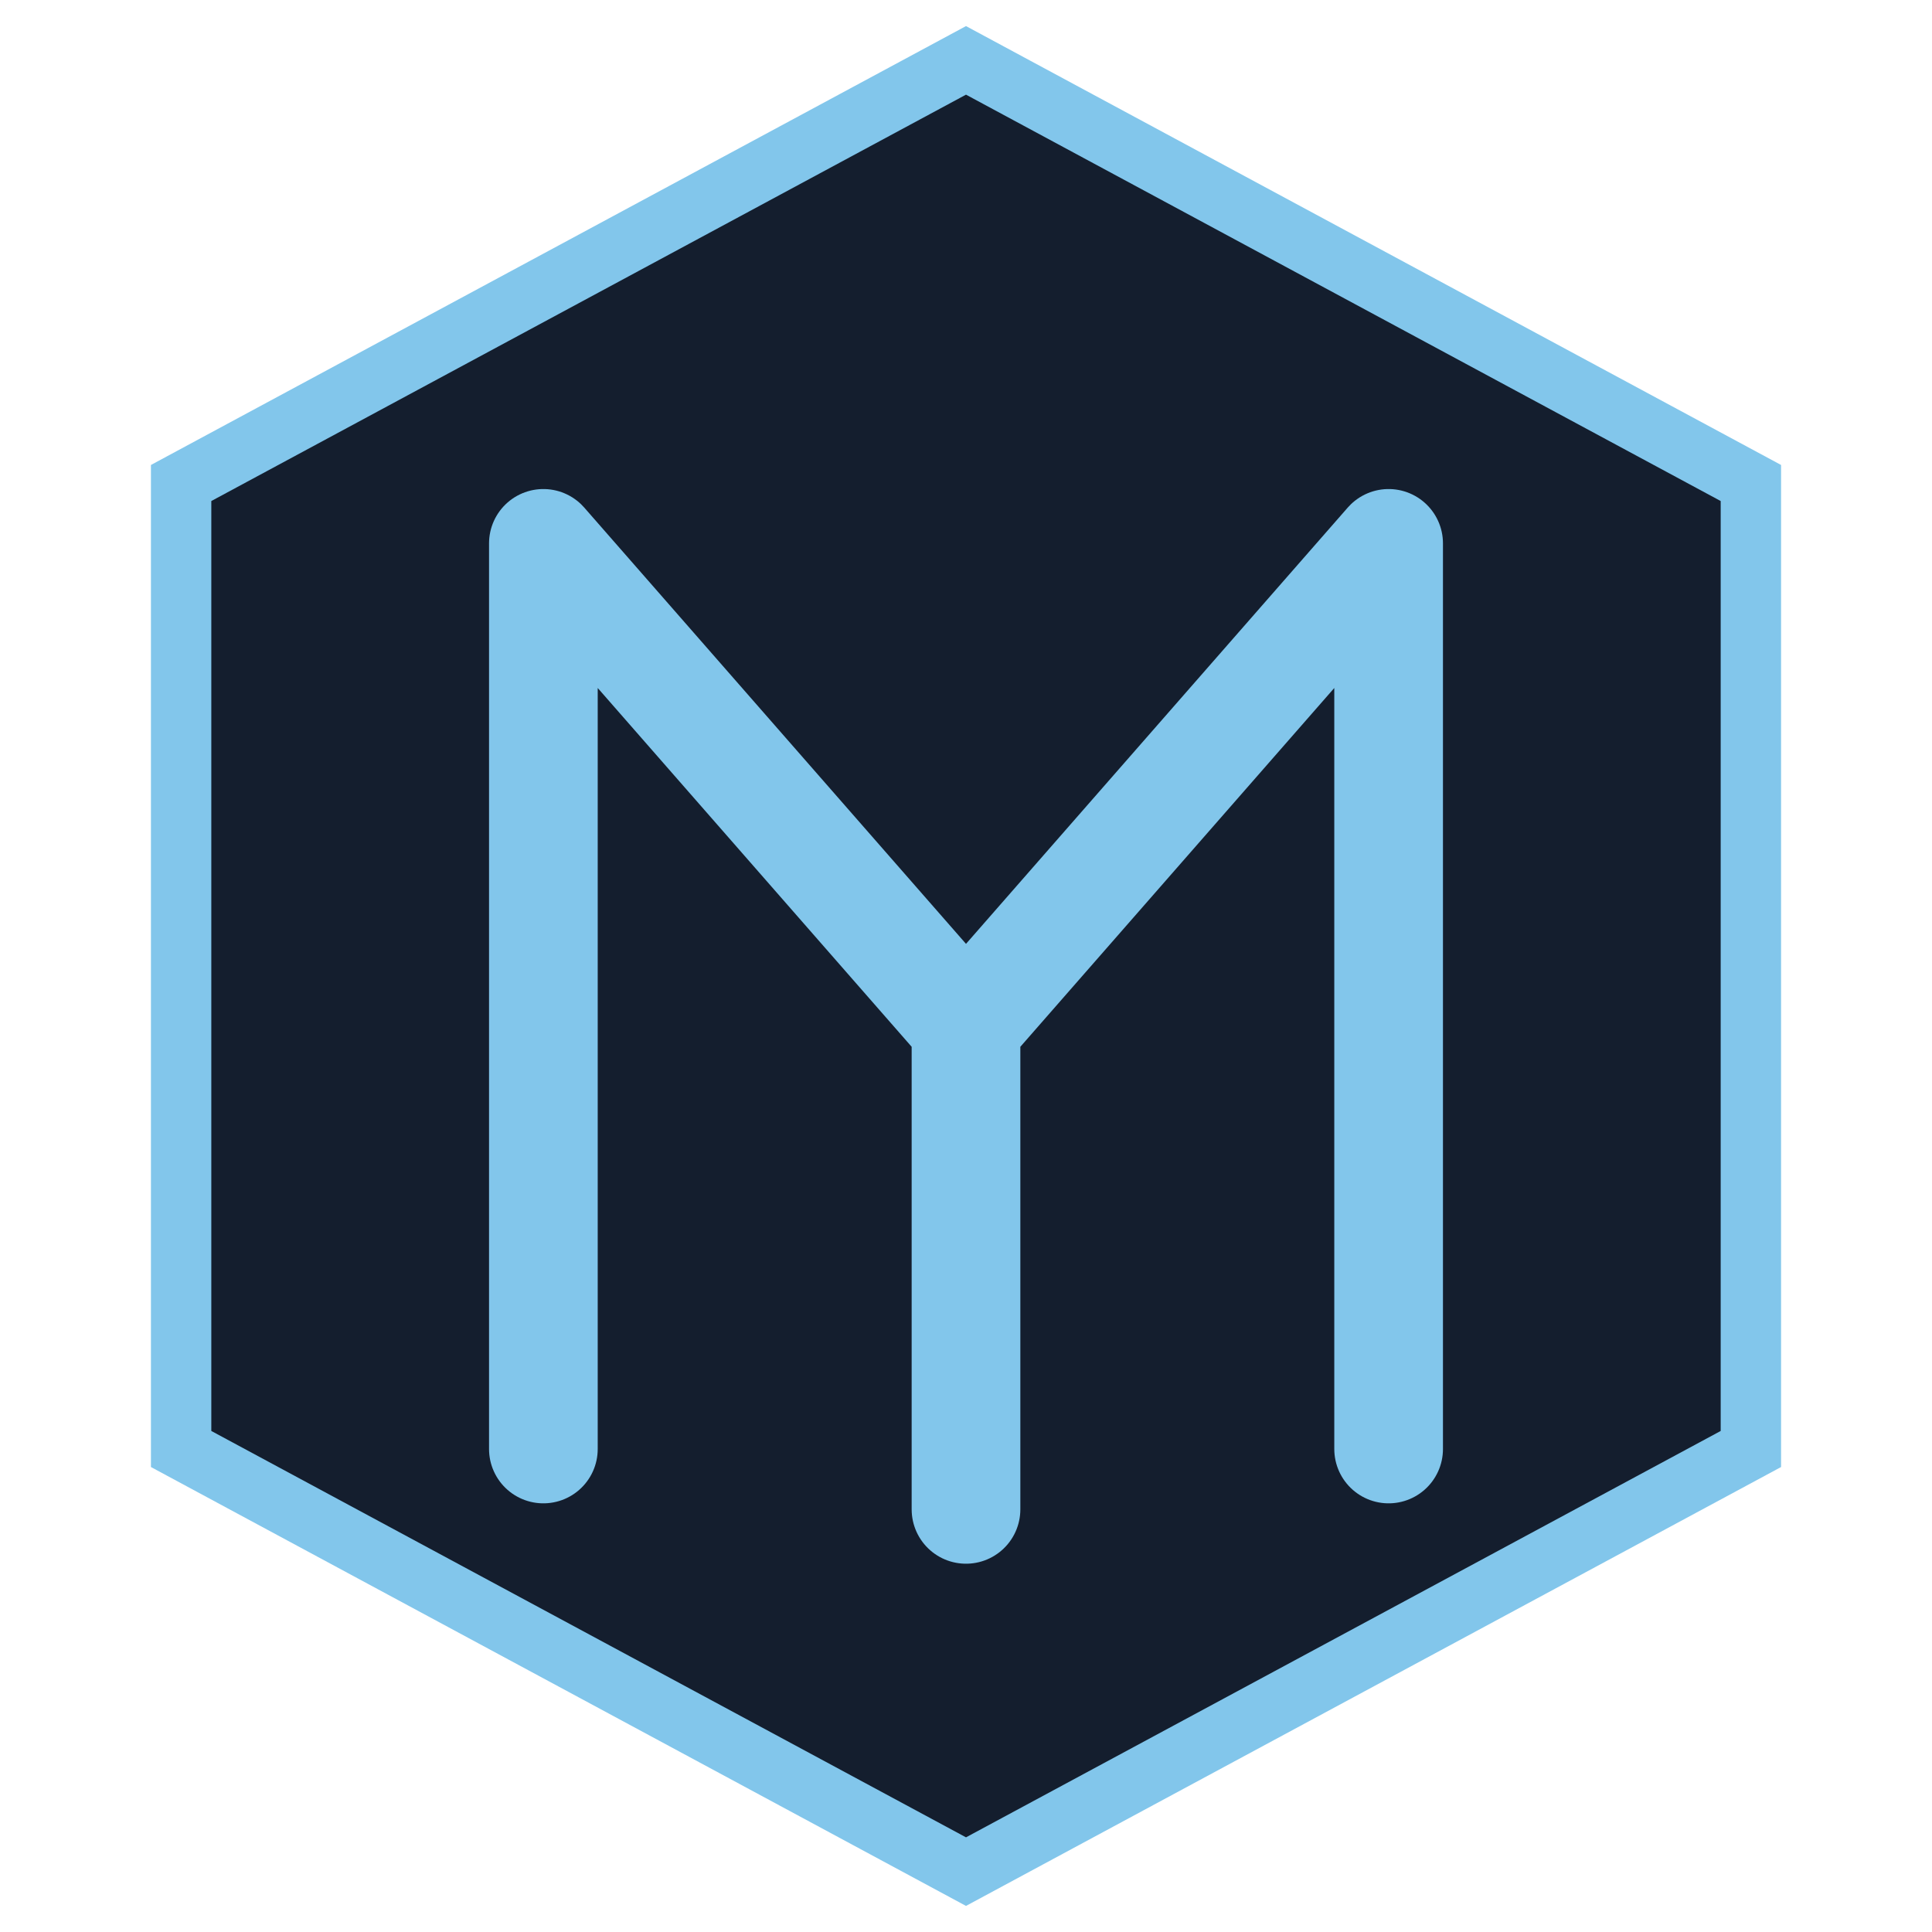
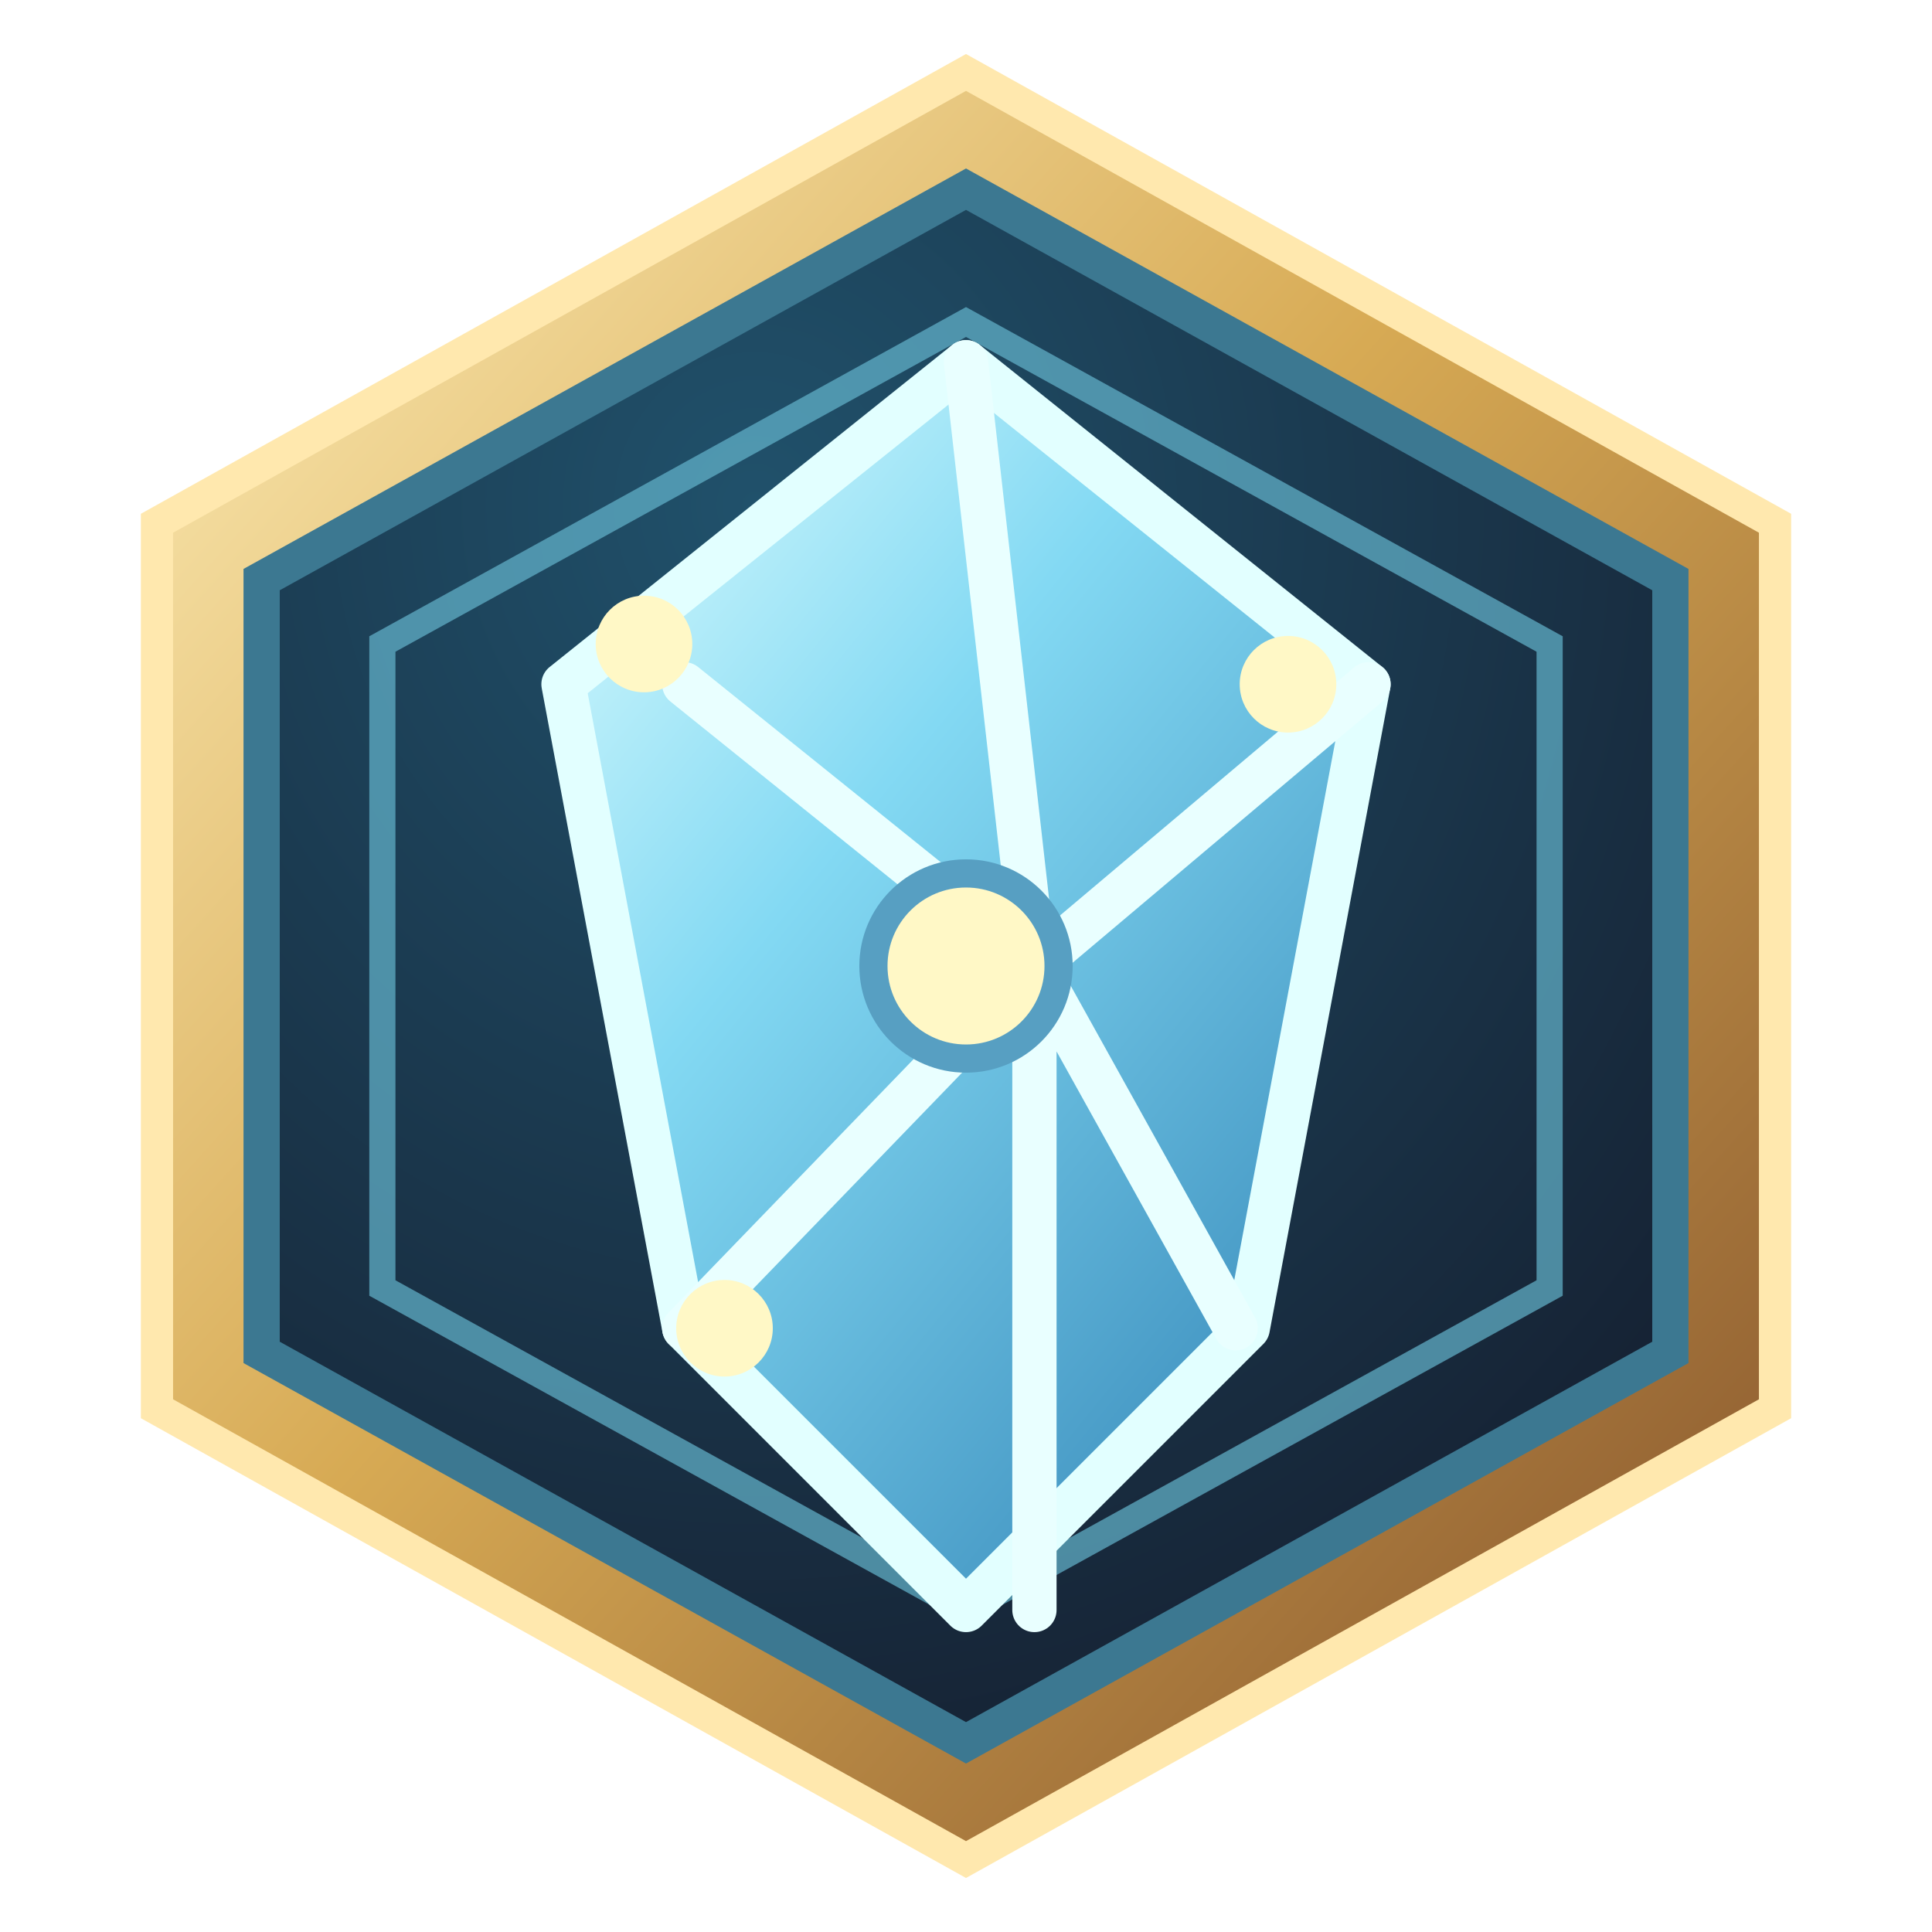
- <svg xmlns="http://www.w3.org/2000/svg" viewBox="0 0 32 32">
-   <path d="m16 1 13 7v16l-13 7-13-7V8Z" fill="#141e2e" stroke="#82c6eb" />
-   <path d="M9 24V9l7 8 7-8v15M16 17v8" fill="none" stroke="#82c6eb" stroke-width="1.8" stroke-linejoin="round" stroke-linecap="round" />
+ <svg xmlns="http://www.w3.org/2000/svg" viewBox="0 0 48 48">
+   <defs>
+     <linearGradient id="gold" x2="1" y2="1">
+       <stop stop-color="#fff0bc" />
+       <stop offset=".45" stop-color="#d7aa54" />
+       <stop offset="1" stop-color="#82502a" />
+     </linearGradient>
+     <radialGradient id="bg" cx=".35" cy=".2" r="1">
+       <stop stop-color="#20516b" />
+       <stop offset="1" stop-color="#141a2a" />
+     </radialGradient>
+     <linearGradient id="crystal" x2=".8" y2="1">
+       <stop stop-color="#e3ffff" />
+       <stop offset=".4" stop-color="#83d9f3" />
+       <stop offset="1" stop-color="#398bbb" />
+     </linearGradient>
+   </defs>
+   <path d="M24 1.8 44.1 13v22L24 46.2 3.9 35V13Z" fill="url(#gold)" stroke="#ffe8ae" stroke-width=".8" />
+   <path d="M24 4.7 41.5 14.4v19.2L24 43.3 6.5 33.6V14.4Z" fill="url(#bg)" stroke="#3c7891" stroke-width=".9" />
+   <path d="M24 8 38.5 16v16L24 40 9.5 32V16Z" fill="none" stroke="#64b5cd" stroke-opacity=".7" stroke-width=".65" />
+   <path d="m24 9 10 8-3 16-7 7-7-7-3-16Z" fill="url(#crystal)" stroke="#e2ffff" stroke-width="1.1" stroke-linejoin="round" />
+   <path d="m24 9 1.7 15L17 33m8.7-9 8.3-7m-8.3 7 5 9m-5-9-8.7-7m8.7 7v16" fill="none" stroke="#e9ffff" stroke-width="1.1" stroke-linecap="round" stroke-linejoin="round" />
+   <circle cx="24" cy="24" r="2.3" fill="#fff8c6" stroke="#579fc2" stroke-width=".7" />
+   <circle cx="16" cy="16" r="1.2" fill="#fff8c6" />
+   <circle cx="32" cy="17" r="1.2" fill="#fff8c6" />
+   <circle cx="18" cy="33" r="1.2" fill="#fff8c6" />
</svg>
